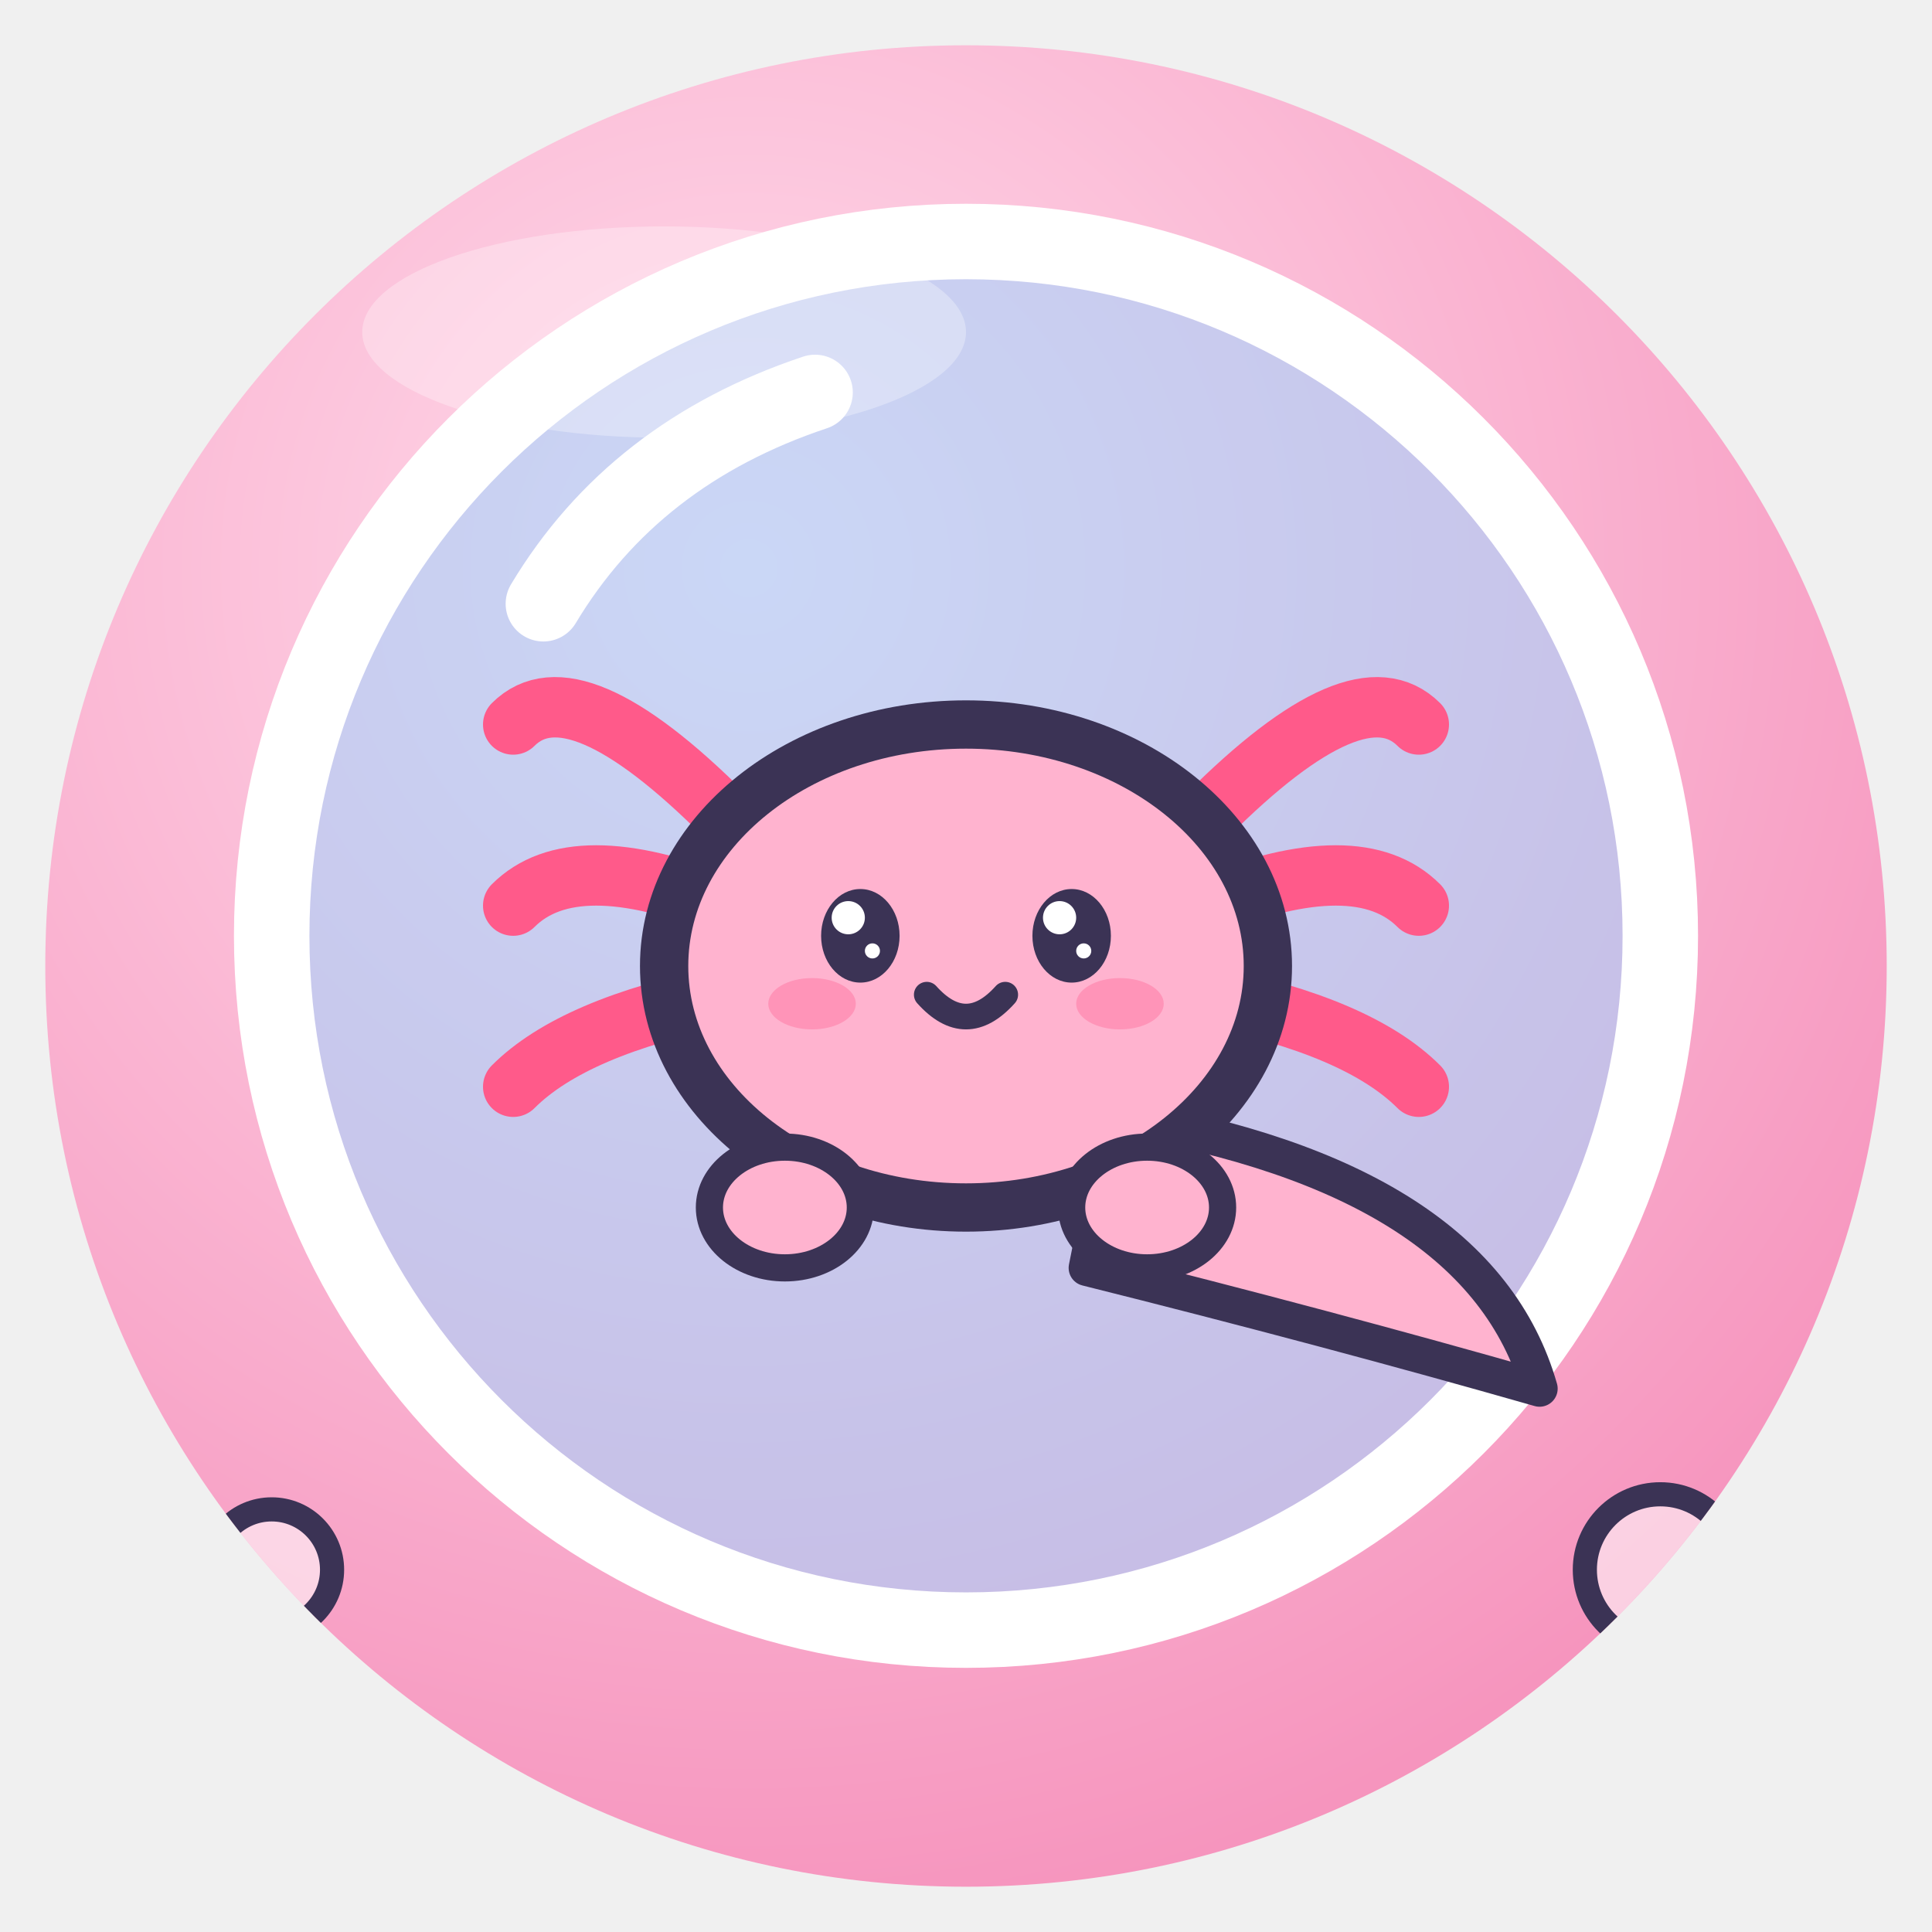
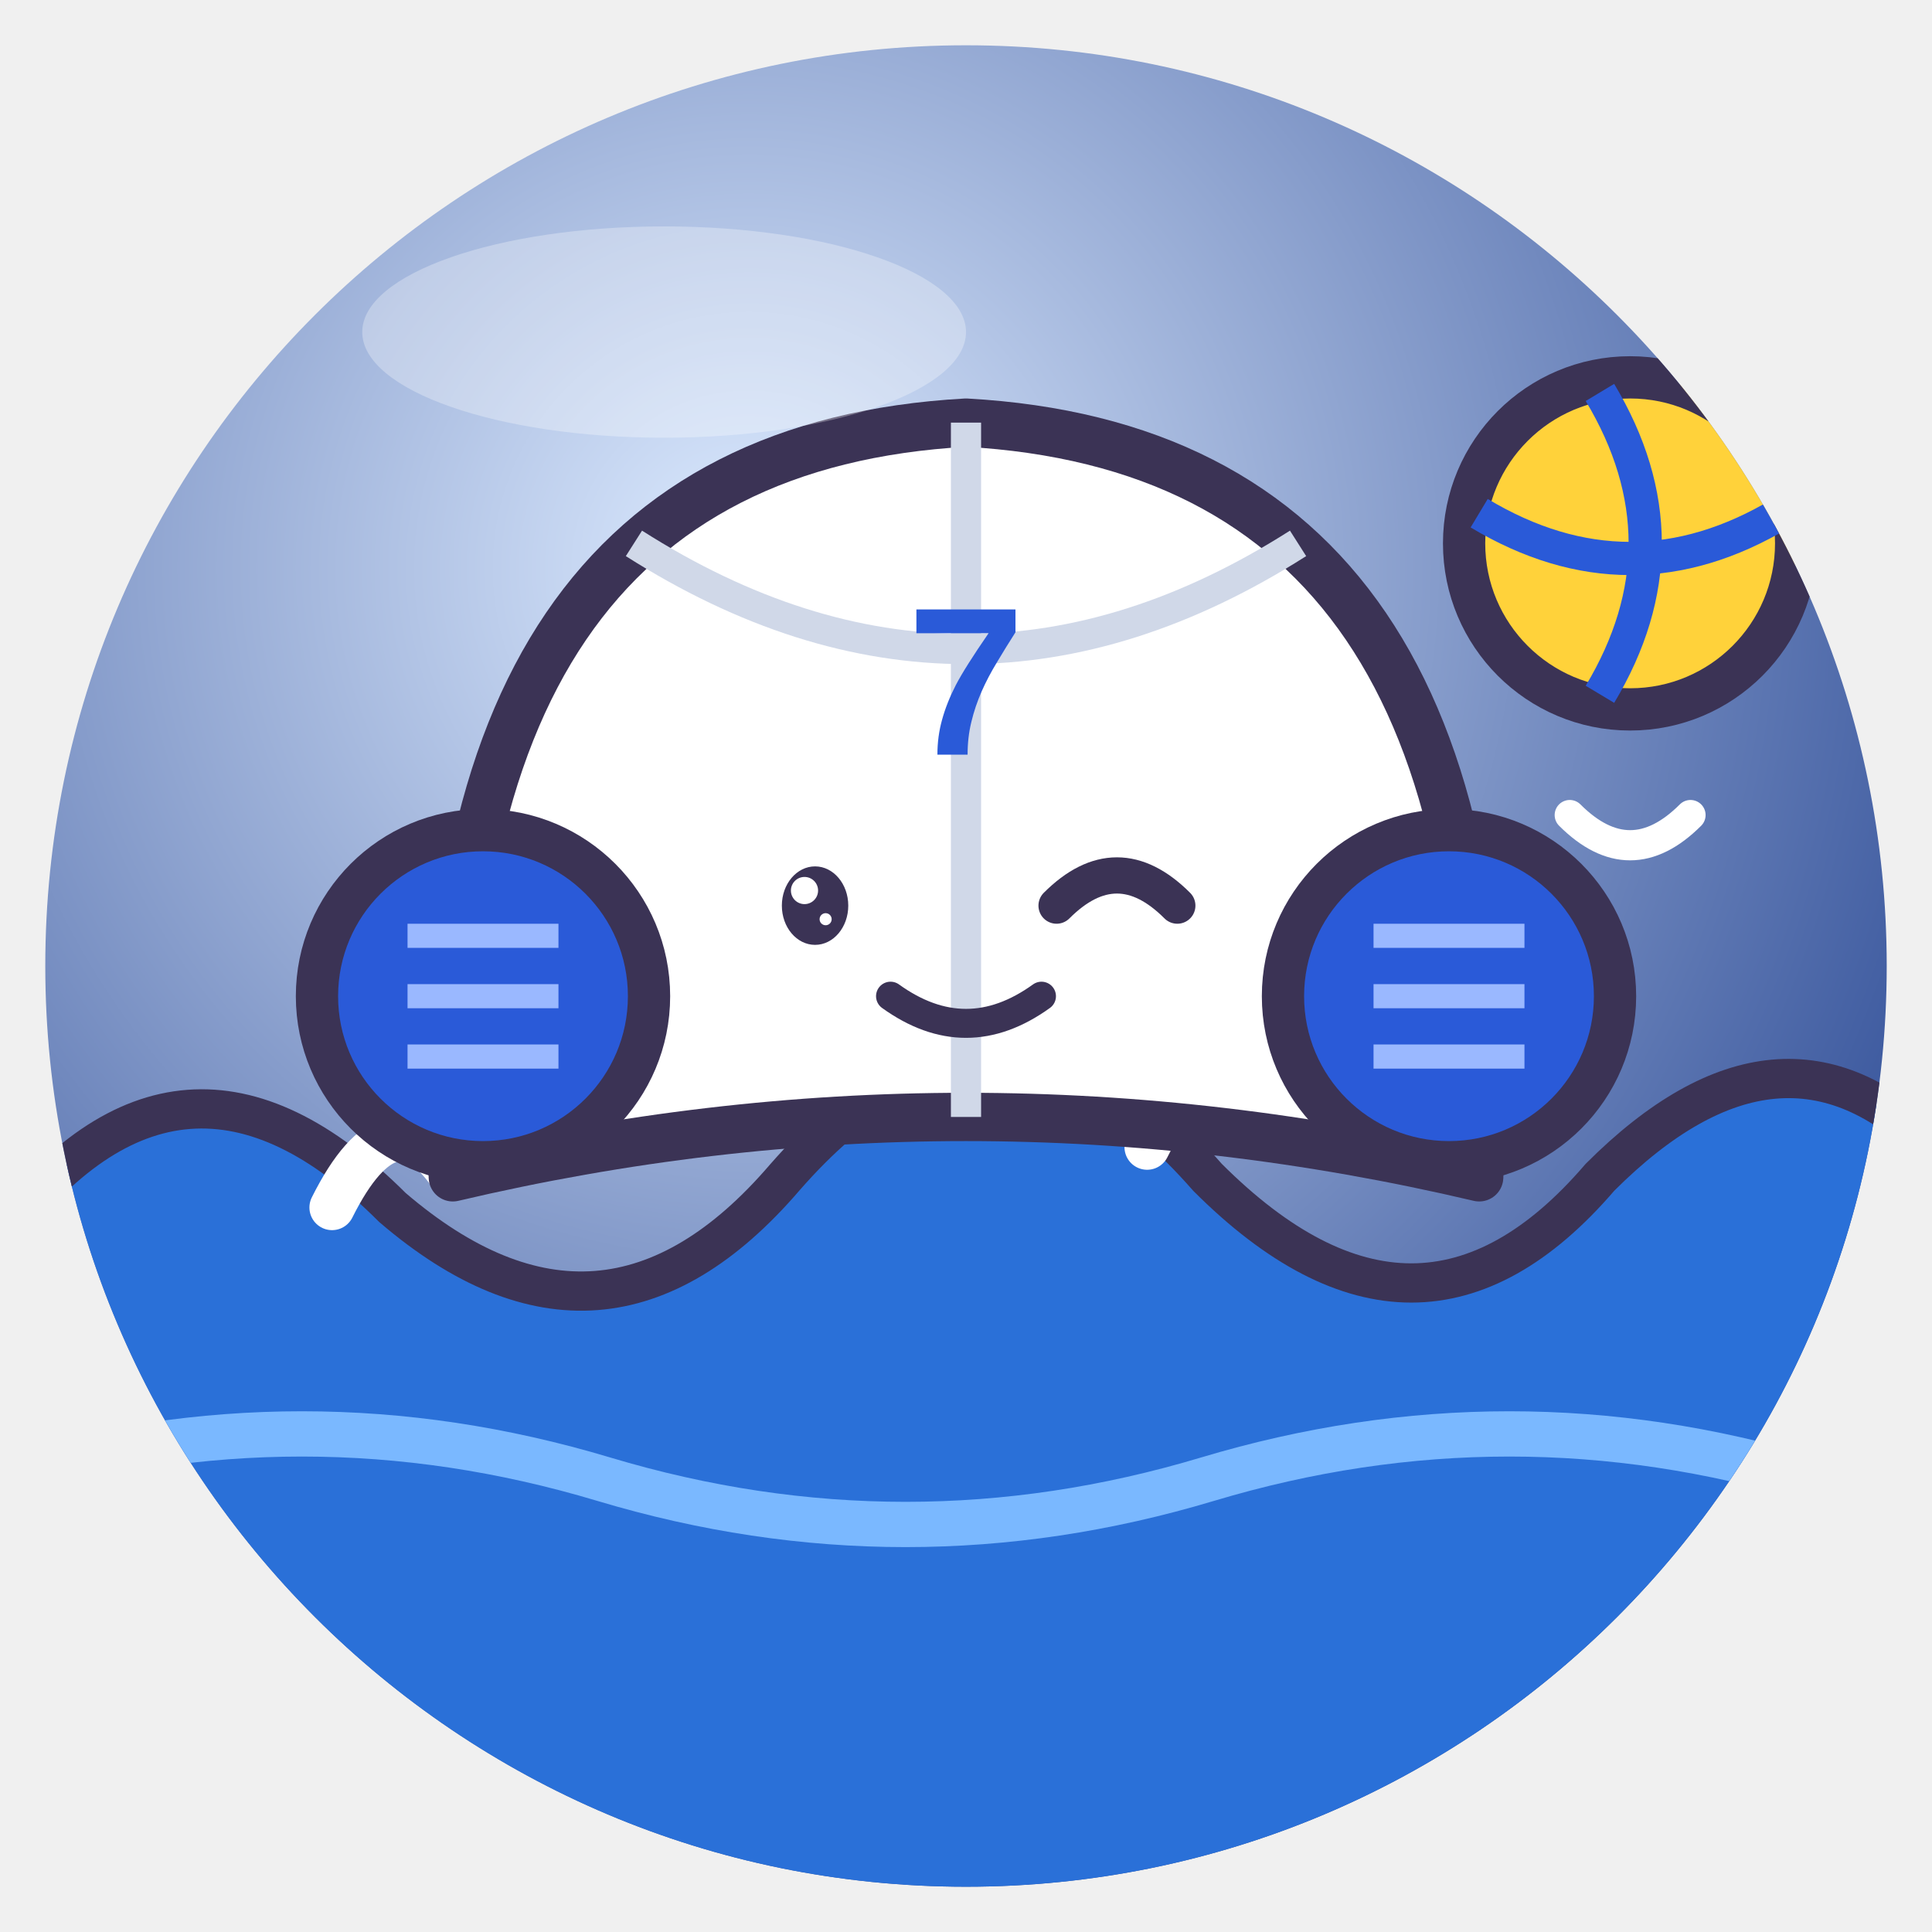
<svg xmlns="http://www.w3.org/2000/svg" viewBox="0 0 128 128" width="128" height="128">
  <defs>
    <radialGradient id="g" cx="38%" cy="28%" r="85%">
-       <stop offset="0" stop-color="#FFDCEB" />
-       <stop offset="1" stop-color="#F58CB8" />
+       <stop offset="0" stop-color="#DDEBFF" />
+       <stop offset="1" stop-color="#1A3A8A" />
    </radialGradient>
    <clipPath id="c">
      <circle cx="64" cy="64" r="61" />
    </clipPath>
  </defs>
  <circle cx="64" cy="64" r="61" fill="url(#g)" />
  <g clip-path="url(#c)">
-     <circle cx="64" cy="62" r="46" fill="#9ED3FF" fill-opacity=".55" stroke="#fff" stroke-width="5" />
-     <path d="M36 40 Q42 30 54 26" fill="none" stroke="#fff" stroke-width="5" stroke-linecap="round" />
-     <g transform="translate(64 64) rotate(0) scale(1.0 1.0)">
-       <path d="M10 10 Q34 14 38 28 Q24 24 8 20Z" fill="#FFB3CF" stroke="#3B3355" stroke-linejoin="round" stroke-linecap="round" stroke-width="2.4" />
-       <path d="M-16 -10 q-10 -10 -14 -6" fill="none" stroke="#FF5A8A" stroke-width="4" stroke-linecap="round" />
-       <path d="M-16 -4 q-10 -4 -14 0" fill="none" stroke="#FF5A8A" stroke-width="4" stroke-linecap="round" />
-       <path d="M-16 2 q-10 2 -14 6" fill="none" stroke="#FF5A8A" stroke-width="4" stroke-linecap="round" />
-       <path d="M16 -10 q10 -10 14 -6" fill="none" stroke="#FF5A8A" stroke-width="4" stroke-linecap="round" />
-       <path d="M16 -4 q10 -4 14 0" fill="none" stroke="#FF5A8A" stroke-width="4" stroke-linecap="round" />
-       <path d="M16 2 q10 2 14 6" fill="none" stroke="#FF5A8A" stroke-width="4" stroke-linecap="round" />
-       <ellipse cx="0" cy="0" rx="20" ry="16" fill="#FFB3CF" stroke="#3B3355" stroke-width="3.2" stroke-linejoin="round" stroke-linecap="round" />
-       <ellipse cx="-7" cy="-2" rx="2.6" ry="3.1" fill="#3B3355" />
-       <circle cx="-7.8" cy="-3.2" r="1.1" fill="#fff" />
-       <circle cx="-6.2" cy="-1.0" r="0.5" fill="#fff" />
-       <ellipse cx="7" cy="-2" rx="2.6" ry="3.1" fill="#3B3355" />
-       <circle cx="6.2" cy="-3.2" r="1.1" fill="#fff" />
-       <circle cx="7.8" cy="-1.0" r="0.5" fill="#fff" />
-       <ellipse cx="-10.2" cy="2.5" rx="2.9" ry="1.7" fill="#FF7FA8" opacity=".6" />
-       <ellipse cx="10.2" cy="2.5" rx="2.9" ry="1.7" fill="#FF7FA8" opacity=".6" />
-       <path d="M-2.6 1.9 Q0 4.8 2.6 1.9" fill="none" stroke="#3B3355" stroke-linejoin="round" stroke-linecap="round" stroke-width="1.7" />
-       <ellipse cx="-12" cy="16" rx="5" ry="4" fill="#FFB3CF" stroke="#3B3355" stroke-linejoin="round" stroke-linecap="round" stroke-width="1.8" />
-       <ellipse cx="12" cy="16" rx="5" ry="4" fill="#FFB3CF" stroke="#3B3355" stroke-linejoin="round" stroke-linecap="round" stroke-width="1.8" />
-     </g>
-     <circle cx="110" cy="104" r="5" fill="#fff" fill-opacity=".55" stroke="#3B3355" stroke-linejoin="round" stroke-linecap="round" stroke-width="1.6" />
-     <circle cx="18" cy="104" r="4" fill="#fff" fill-opacity=".55" stroke="#3B3355" stroke-linejoin="round" stroke-linecap="round" stroke-width="1.6" />
-     <circle cx="112" cy="18" r="3" fill="#fff" fill-opacity=".55" stroke="#3B3355" stroke-linejoin="round" stroke-linecap="round" stroke-width="1.6" />
+     <path d="M0 82 Q12 66 26 80 Q40 92 52 78 Q66 62 80 78 Q94 92 106 78 Q118 66 128 76 V128 H0Z" fill="#2A70D8" stroke="#3B3355" stroke-linejoin="round" stroke-linecap="round" stroke-width="2.6" />
+     <path d="M0 98 Q20 92 40 98 T80 98 T120 98" fill="none" stroke="#7AB8FF" stroke-width="3" />
+     <path d="M22 80 Q26 72 30 78 M76 76 Q80 68 84 74" fill="none" stroke="#fff" stroke-width="3" stroke-linecap="round" />
+     <path d="M30 78 Q28 30 64 28 Q100 30 98 78 Q64 70 30 78Z" fill="#fff" stroke="#3B3355" stroke-linejoin="round" stroke-linecap="round" stroke-width="3.2" />
+     <path d="M64 28 V74" stroke="#D0D8E8" stroke-width="2" />
+     <path d="M42 36 Q64 50 86 36" fill="none" stroke="#D0D8E8" stroke-width="2" />
+     <circle cx="32" cy="66" r="11" fill="#2A5AD8" stroke="#3B3355" stroke-linejoin="round" stroke-linecap="round" stroke-width="2.8" />
+     <circle cx="96" cy="66" r="11" fill="#2A5AD8" stroke="#3B3355" stroke-linejoin="round" stroke-linecap="round" stroke-width="2.8" />
+     <path d="M27 62 H37 M27 66 H37 M27 70 H37 M91 62 H101 M91 66 H101 M91 70 H101" stroke="#9AB8FF" stroke-width="1.6" />
+     <text x="64" y="50" font-family="Arial" font-weight="bold" font-size="14" fill="#2A5AD8" text-anchor="middle">7</text>
+     <ellipse cx="54" cy="60" rx="2.2" ry="2.6" fill="#3B3355" />
+     <circle cx="53.3" cy="59.0" r="0.9" fill="#fff" />
+     <circle cx="54.7" cy="60.9" r="0.4" fill="#fff" />
+     <path d="M70 60 Q74 56 78 60" fill="none" stroke="#3B3355" stroke-linejoin="round" stroke-linecap="round" stroke-width="2.4" />
+     <path d="M59 66 Q64 69.6 69 66" fill="none" stroke="#3B3355" stroke-linejoin="round" stroke-linecap="round" stroke-width="1.92" />
+     <circle cx="108" cy="36" r="11" fill="#FFD23A" stroke="#3B3355" stroke-linejoin="round" stroke-linecap="round" stroke-width="2.8" />
+     <path d="M98 34 Q108 40 118 34 M106 26 Q112 36 106 46" fill="none" stroke="#2A5AD8" stroke-width="2.2" />
+     <path d="M104 54 Q108 58 112 54" fill="none" stroke="#fff" stroke-width="2" stroke-linecap="round" />
  </g>
  <ellipse cx="44" cy="22" rx="20" ry="7" fill="#fff" opacity=".3" />
</svg>
